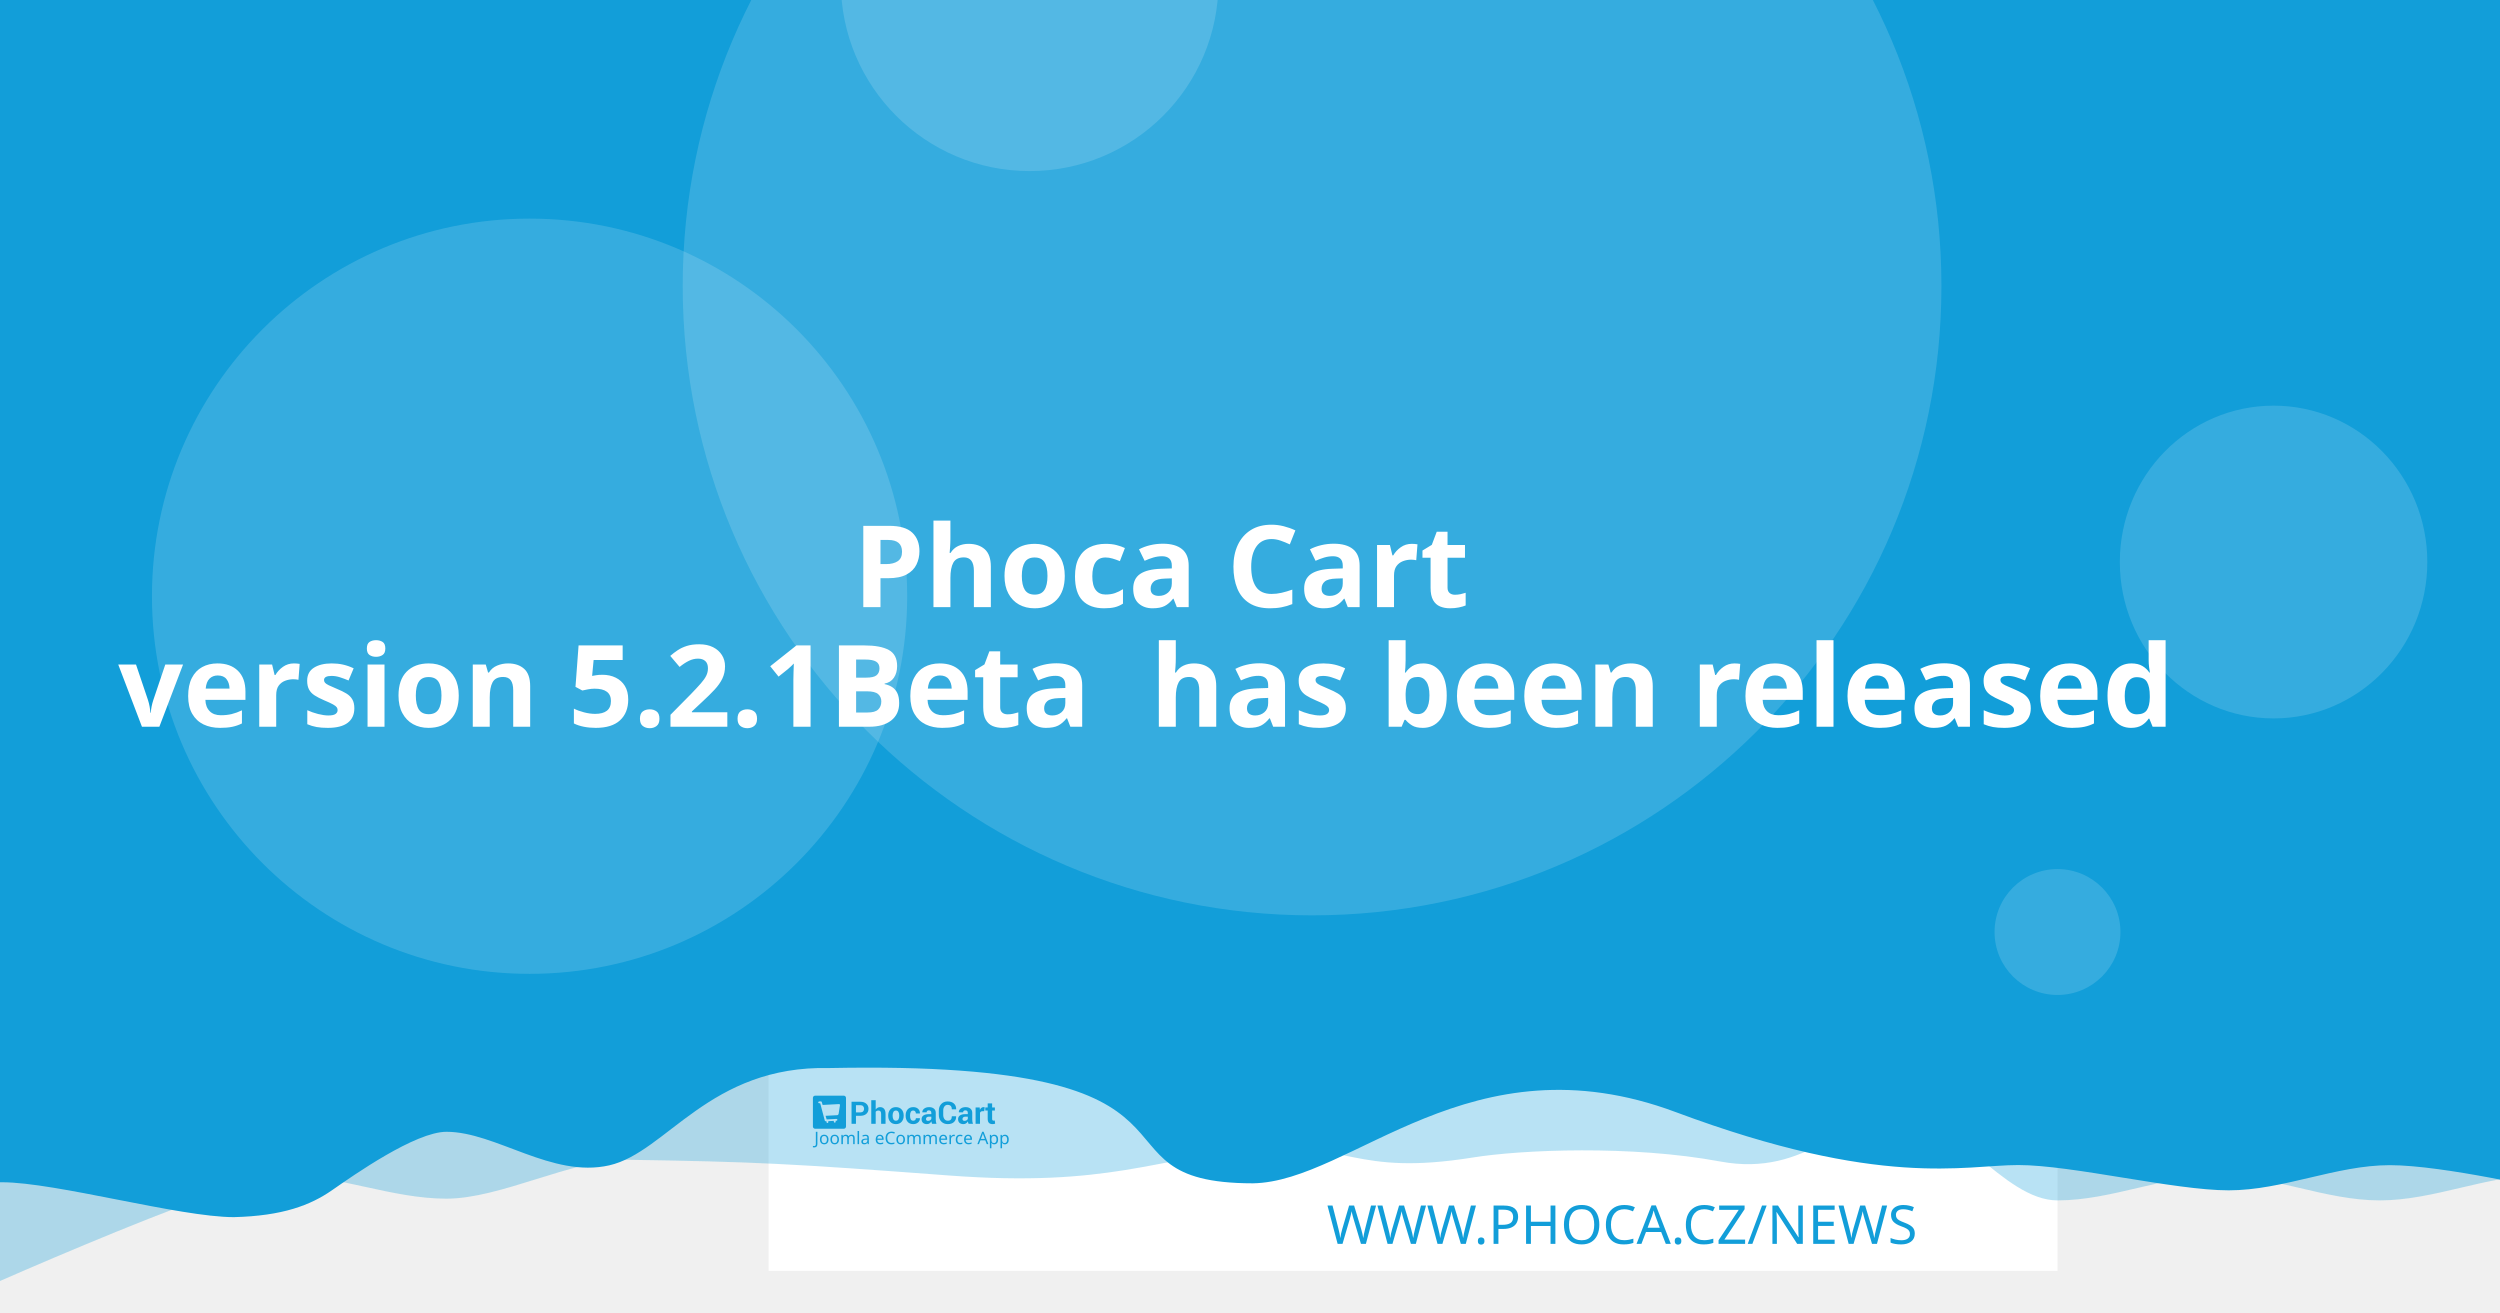
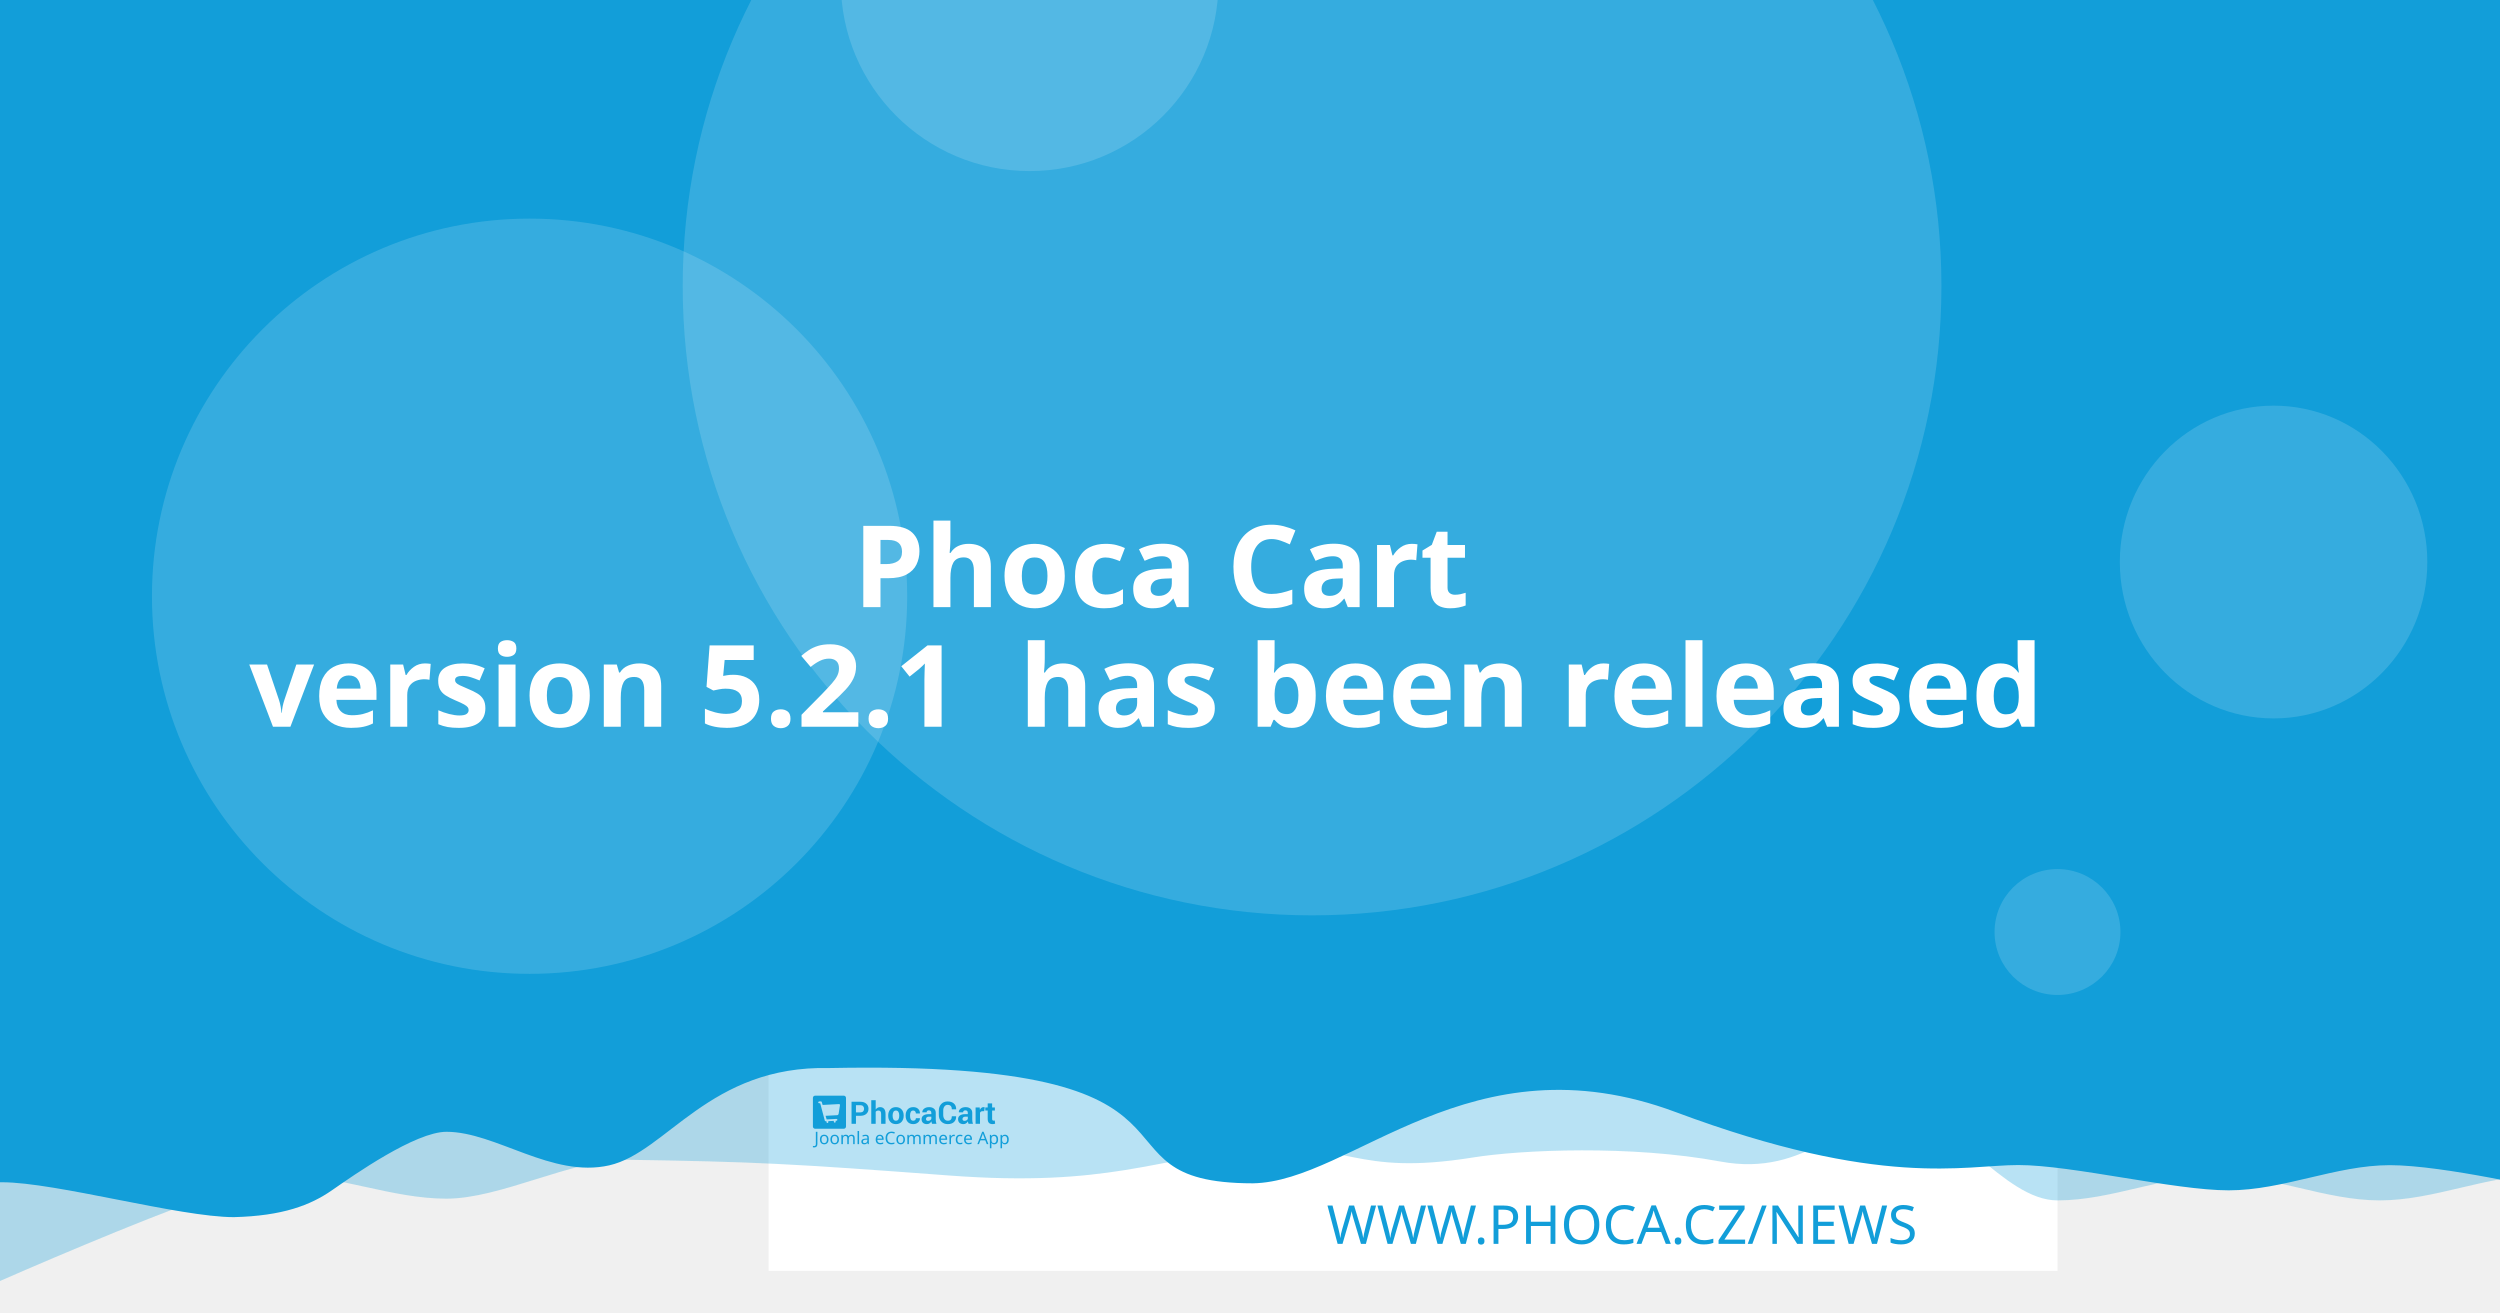
<svg xmlns="http://www.w3.org/2000/svg" width="1200" height="630" viewBox="0 0 1200 630" version="1.1" id="svg5">
  <defs id="defs2" />
  <g id="layer1">
    <path d="m 20.256,108.517 a 7.714,7.714 0 0 0 -7.714,7.714 v 97.981 a 7.714,7.714 0 0 0 7.714,7.714 h 97.976 a 7.714,7.714 0 0 0 7.714,-7.714 v -97.981 a 7.714,7.714 0 0 0 -7.714,-7.714 z m 19.435,19.56 c 0.714,-0.04 1.37,0.151 1.984,0.583 0.613,0.434 1.018,0.978 1.215,1.637 l 2.918,10.039 56.209,-2.948 c 1.002,-0.052 1.838,0.296 2.506,1.04 0.665,0.732 0.929,1.612 0.768,2.626 l -4.71,30.132 c -0.167,0.89 -0.688,1.809 -1.557,2.747 -0.869,0.95 -2.001,1.463 -3.38,1.537 l -39.707,2.079 3.671,12.389 33.562,-1.758 c 0.878,-0.049 1.633,0.215 2.28,0.783 0.632,0.583 0.971,1.312 1.019,2.19 0.046,0.878 -0.215,1.633 -0.783,2.28 -0.583,0.635 -1.312,0.974 -2.19,1.019 l -3.139,0.166 0.166,3.134 c 0.046,0.881 -0.215,1.638 -0.798,2.27 -0.571,0.647 -1.294,0.99 -2.174,1.034 -0.878,0.046 -1.635,-0.215 -2.27,-0.798 -0.647,-0.571 -0.984,-1.297 -1.03,-2.174 l -0.166,-3.134 -18.817,0.979 0.161,3.139 c 0.046,0.881 -0.212,1.638 -0.783,2.27 -0.583,0.647 -1.312,0.988 -2.19,1.034 -0.878,0.049 -1.633,-0.215 -2.28,-0.798 -0.635,-0.571 -0.974,-1.297 -1.019,-2.174 l -0.166,-3.139 -1.943,0.101 c -0.753,0.039 -1.441,-0.135 -2.079,-0.517 -0.623,-0.383 -1.068,-0.764 -1.341,-1.125 l -0.347,-0.613 -15.769,-59.624 -3.39,0.176 c -0.841,0.046 -1.586,-0.219 -2.245,-0.798 -0.659,-0.571 -1.009,-1.292 -1.055,-2.169 -0.046,-0.881 0.225,-1.635 0.824,-2.27 0.595,-0.647 1.308,-0.989 2.149,-1.034 z" style="fill:#ffffff;stroke-width:1.208;paint-order:stroke fill markers" id="path400" />
    <rect style="opacity:1;fill:#ffffff;stroke-width:6.042;stroke-linejoin:round;paint-order:stroke fill markers" id="rect723" width="618.676" height="618.676" x="368.924" y="-8.647" />
    <path id="rect4460" style="opacity:0.3;fill:#129ed9;fill-opacity:1;stroke-width:6.042;stroke-linejoin:round;paint-order:stroke fill markers" d="M 59.586,-3.814 H 1296.938 v 580.009 c 0,0 -51.556,-12.084 -77.334,-12.084 -25.778,0 -51.244,12.084 -77.335,12.084 -26.091,0 -51.556,-12.084 -77.334,-12.084 -25.778,0 -51.244,12.084 -77.335,12.084 -26.091,0 -50.615,-41.931 -76.393,-41.931 -25.778,0 -43.072,31.169 -85.504,23.256 -42.433,-7.913 -95.293,-5.729 -119.04,-1.869 -57.142,9.103 -59.508,-8.125 -105.573,-4.001 -46.065,4.124 -68.78,18.359 -145.373,12.602 -76.593,-5.757 -93.029,-6.595 -155.544,-7.578 -25.778,0 -59.826,18.693 -85.917,18.693 -26.091,0 -51.556,-11.254 -77.334,-11.254 -25.778,0 -172.338,66.428 -172.338,66.428 z" />
    <path id="rect4460-5" style="fill:#129ed9;fill-opacity:1;stroke-width:6.042;stroke-linejoin:round;paint-order:stroke fill markers" d="M -12.915,-8.647 H 1224.437 v 580.009 c 0,0 -51.556,-12.084 -77.334,-12.084 -25.778,0 -51.243,12.084 -77.334,12.084 -26.091,0 -75.228,-12.142 -101.006,-12.142 -25.778,0 -65.794,11.416 -164.408,-25.412 -98.613,-36.828 -155.373,33.433 -202.968,34.185 -85.545,-0.05 -3.558,-59.324 -203.248,-55.331 -57.687,-1.357 -78.127,40.433 -105.693,46.704 -27.566,6.271 -54.486,-16.105 -78.151,-16.105 -14.933,0 -44.462,20.77 -54.88,28.017 -10.418,7.247 -23.732,12.357 -47.124,12.95 -26.091,0 -85.565,-16.747 -111.343,-16.747 -25.778,0 -13.863,3.88 -13.863,3.88 z" />
    <circle style="opacity:0.15;fill:#ffffff;fill-opacity:1;stroke-width:6.042;stroke-linejoin:round;paint-order:stroke fill markers" id="path8376" cx="629.794" cy="137.279" r="302.088" />
    <text xml:space="preserve" style="font-style:normal;font-weight:normal;font-size:25.778px;line-height:1.25;font-family:sans-serif;fill:#129ed9;fill-opacity:1;stroke:none;stroke-width:1.208" x="953.817" y="597.071" id="text2910-3-7">
      <tspan id="tspan2908-6-5" x="953.817" y="597.071" style="font-style:normal;font-variant:normal;font-weight:300;font-stretch:normal;font-size:25.778px;font-family:Montserrat;-inkscape-font-specification:'Montserrat Light';text-align:end;text-anchor:end;fill:#129ed9;fill-opacity:1;stroke-width:1.208">WWW.PHOCA.CZ/NEWS</tspan>
    </text>
    <text xml:space="preserve" style="font-style:normal;font-variant:normal;font-weight:600;font-stretch:normal;font-size:54.666px;line-height:1.05;font-family:Rubik;-inkscape-font-specification:'Rubik Semi-Bold';fill:#ffffff;fill-opacity:1;stroke:none;stroke-width:1.577" x="600" y="234.034" id="text11252">
      <tspan x="600" y="234.034" id="tspan403" style="text-align:center;text-anchor:middle;stroke-width:1.577" />
      <tspan x="600" y="291.433" style="font-size:54.666px;text-align:center;text-anchor:middle;stroke-width:1.577" id="tspan444"> Phoca Cart</tspan>
-       <tspan x="600" y="348.833" id="tspan2906" style="font-size:54.666px;text-align:center;text-anchor:middle;stroke-width:1.577">version 5.2.1Beta
+       <tspan x="600" y="348.833" id="tspan2906" style="font-size:54.666px;text-align:center;text-anchor:middle;stroke-width:1.577">version 5.2.1
 has been released</tspan>
      <tspan x="600" y="406.232" id="tspan1994" style="font-size:54.666px;stroke-width:1.577" />
    </text>
    <circle style="opacity:0.15;fill:#ffffff;fill-opacity:1;stroke-width:6.042;stroke-linejoin:round;paint-order:stroke fill markers" id="path8376-9" cx="254.196" cy="286.191" r="181.253" />
    <circle style="opacity:0.15;fill:#ffffff;fill-opacity:1;stroke-width:6.042;stroke-linejoin:round;paint-order:stroke fill markers" id="path8376-6" cx="494.235" cy="-8.506" r="90.626" />
    <ellipse style="opacity:0.15;fill:#ffffff;fill-opacity:1;stroke-width:7.442;stroke-linejoin:round;paint-order:stroke fill markers" id="path8376-6-2" cx="1091.315" cy="269.776" rx="73.793" ry="75.059" />
    <g id="g8950" transform="matrix(0.360172,0,0,0.360172,498.6223,396.4642)" style="fill:#129ed9;fill-opacity:1;stroke-width:3.355">
      <g id="g895" transform="translate(-301.0409,359.4151)" style="fill:#129ed9;fill-opacity:1;stroke-width:3.355">
        <g transform="matrix(1.3333,0,0,-1.3333,-75.59,850.15)" fill="#ffffff" image-rendering="optimizeQuality" id="g280" style="clip-rule:evenodd;fill:#129ed9;fill-opacity:1;stroke-width:8.934;shape-rendering:geometricPrecision">
          <path d="m 99.728,617.49 v -7.994 h -4.423 v 22.031 h 8.784 c 2.532,0 4.527,-0.646 5.979,-1.937 1.452,-1.291 2.181,-2.99 2.181,-5.097 0,-2.107 -0.729,-3.801 -2.181,-5.082 -1.452,-1.281 -3.446,-1.921 -5.979,-1.921 z m 0,3.408 h 4.361 c 1.23,0 2.165,0.336 2.801,1.002 0.635,0.671 0.951,1.523 0.951,2.561 0,1.059 -0.315,1.932 -0.946,2.623 -0.63,0.687 -1.566,1.033 -2.806,1.033 H 99.728 Z" id="path262" style="fill:#129ed9;fill-opacity:1;stroke-width:3.355" />
          <path d="m 119.45,623.79 c 0.517,0.749 1.147,1.327 1.891,1.746 0.749,0.418 1.576,0.63 2.485,0.63 1.705,0 3.043,-0.568 4.02,-1.704 0.971,-1.131 1.457,-2.887 1.457,-5.252 v -9.714 h -4.418 v 9.76 c 0,1.276 -0.227,2.174 -0.677,2.706 -0.445,0.532 -1.116,0.795 -2.005,0.795 -0.605,0 -1.137,-0.108 -1.602,-0.325 -0.465,-0.217 -0.847,-0.522 -1.152,-0.919 v -12.017 h -4.418 v 23.611 h 4.418 z" id="path264" style="fill:#129ed9;fill-opacity:1;stroke-width:3.355" />
          <path d="m 131.96,617.83 c 0,2.438 0.682,4.436 2.046,5.996 1.359,1.554 3.25,2.334 5.663,2.334 2.418,0 4.315,-0.774 5.689,-2.329 1.375,-1.549 2.062,-3.553 2.062,-6.001 v -0.32 c 0,-2.458 -0.687,-4.462 -2.051,-6.011 -1.369,-1.544 -3.261,-2.319 -5.674,-2.319 -2.418,0 -4.315,0.775 -5.684,2.319 -1.364,1.549 -2.051,3.553 -2.051,6.011 z m 4.408,-0.31 c 0,-1.487 0.264,-2.68 0.785,-3.584 0.527,-0.899 1.375,-1.348 2.542,-1.348 1.142,0 1.979,0.454 2.506,1.358 0.532,0.904 0.796,2.097 0.796,3.574 v 0.315 c 0,1.446 -0.269,2.629 -0.801,3.542 -0.537,0.914 -1.38,1.374 -2.527,1.374 -1.142,0 -1.979,-0.46 -2.506,-1.379 -0.532,-0.919 -0.796,-2.102 -0.796,-3.537 z" id="path266" style="fill:#129ed9;fill-opacity:1;stroke-width:3.355" />
          <path d="m 157.01,612.59 c 0.79,0 1.421,0.227 1.891,0.682 0.475,0.454 0.713,1.064 0.713,1.828 h 4.015 l 0.041,-0.093 c 0.041,-1.653 -0.579,-3.037 -1.871,-4.152 -1.287,-1.116 -2.883,-1.673 -4.79,-1.673 -2.439,0 -4.325,0.769 -5.648,2.314 -1.318,1.544 -1.979,3.522 -1.979,5.944 v 0.449 c 0,2.412 0.656,4.395 1.974,5.944 1.317,1.554 3.198,2.329 5.638,2.329 2.02,0 3.648,-0.573 4.883,-1.725 1.235,-1.151 1.835,-2.664 1.793,-4.539 l -0.031,-0.088 h -4.026 c 0,0.842 -0.233,1.544 -0.698,2.107 -0.46,0.558 -1.101,0.837 -1.922,0.837 -1.168,0 -1.995,-0.454 -2.475,-1.358 -0.476,-0.904 -0.718,-2.071 -0.718,-3.496 v -0.454 c 0,-1.456 0.243,-2.628 0.718,-3.522 0.48,-0.888 1.312,-1.332 2.491,-1.332" id="path268" style="fill:#129ed9;fill-opacity:1;stroke-width:3.355" />
          <path d="m 175.8,609.49 c -0.165,0.372 -0.305,0.764 -0.419,1.183 -0.119,0.413 -0.202,0.837 -0.248,1.27 -0.455,-0.8 -1.054,-1.456 -1.798,-1.978 -0.739,-0.521 -1.628,-0.785 -2.656,-0.785 -1.715,0 -3.038,0.439 -3.963,1.322 -0.93,0.883 -1.395,2.086 -1.395,3.604 0,1.606 0.62,2.845 1.855,3.729 1.235,0.883 3.038,1.322 5.41,1.322 h 2.47 v 1.301 c 0,0.785 -0.207,1.394 -0.62,1.828 -0.413,0.434 -1.023,0.651 -1.834,0.651 -0.713,0 -1.266,-0.175 -1.653,-0.522 -0.393,-0.346 -0.584,-0.826 -0.584,-1.446 l -4.268,0.016 -0.016,0.093 c -0.072,1.379 0.527,2.572 1.798,3.579 1.271,1.002 2.946,1.503 5.013,1.503 1.958,0 3.545,-0.496 4.769,-1.492 1.22,-0.992 1.829,-2.406 1.829,-4.24 v -6.76 c 0,-0.769 0.062,-1.492 0.176,-2.164 0.119,-0.676 0.299,-1.348 0.553,-2.014 z m -4.046,2.943 c 0.78,0 1.468,0.191 2.077,0.574 0.605,0.382 1.013,0.826 1.225,1.332 v 2.308 h -2.47 c -0.935,0 -1.648,-0.232 -2.134,-0.702 -0.481,-0.47 -0.724,-1.033 -0.724,-1.699 0,-0.542 0.181,-0.981 0.542,-1.312 0.367,-0.336 0.858,-0.501 1.483,-0.501" id="path270" style="fill:#129ed9;fill-opacity:1;stroke-width:3.355" />
          <path d="m 199.84,617.01 0.031,-0.088 c 0.041,-2.37 -0.682,-4.25 -2.17,-5.645 -1.488,-1.394 -3.555,-2.091 -6.201,-2.091 -2.656,0 -4.811,0.852 -6.464,2.556 -1.653,1.704 -2.486,3.894 -2.486,6.579 v 4.369 c 0,2.67 0.812,4.86 2.424,6.574 1.617,1.715 3.715,2.572 6.299,2.572 2.723,0 4.852,-0.697 6.386,-2.097 1.535,-1.399 2.284,-3.305 2.243,-5.717 l -0.031,-0.088 h -4.299 c 0,1.451 -0.346,2.561 -1.044,3.336 -0.698,0.769 -1.783,1.157 -3.255,1.157 -1.323,0 -2.372,-0.537 -3.147,-1.606 -0.78,-1.074 -1.168,-2.438 -1.168,-4.1 v -4.39 c 0,-1.683 0.408,-3.057 1.225,-4.131 0.822,-1.069 1.922,-1.606 3.317,-1.606 1.38,0 2.403,0.372 3.064,1.11 0.661,0.744 0.992,1.844 0.992,3.305 z" id="path272" style="fill:#129ed9;fill-opacity:1;stroke-width:3.355" />
          <path d="m 212.27,609.49 c -0.165,0.372 -0.305,0.764 -0.419,1.183 -0.119,0.413 -0.202,0.837 -0.248,1.27 -0.455,-0.8 -1.054,-1.456 -1.798,-1.978 -0.739,-0.521 -1.628,-0.785 -2.656,-0.785 -1.716,0 -3.038,0.439 -3.963,1.322 -0.93,0.883 -1.395,2.086 -1.395,3.604 0,1.606 0.62,2.845 1.855,3.729 1.235,0.883 3.039,1.322 5.41,1.322 h 2.47 v 1.301 c 0,0.785 -0.207,1.394 -0.62,1.828 -0.413,0.434 -1.023,0.651 -1.834,0.651 -0.713,0 -1.266,-0.175 -1.654,-0.522 -0.393,-0.346 -0.584,-0.826 -0.584,-1.446 l -4.268,0.016 -0.016,0.093 c -0.072,1.379 0.527,2.572 1.798,3.579 1.271,1.002 2.945,1.503 5.013,1.503 1.958,0 3.545,-0.496 4.769,-1.492 1.22,-0.992 1.829,-2.406 1.829,-4.24 v -6.76 c 0,-0.769 0.062,-1.492 0.176,-2.164 0.119,-0.676 0.3,-1.348 0.553,-2.014 z m -4.046,2.943 c 0.78,0 1.468,0.191 2.077,0.574 0.605,0.382 1.013,0.826 1.224,1.332 v 2.308 h -2.47 c -0.935,0 -1.649,-0.232 -2.134,-0.702 -0.481,-0.47 -0.723,-1.033 -0.723,-1.699 0,-0.542 0.181,-0.981 0.542,-1.312 0.367,-0.336 0.858,-0.501 1.483,-0.501" id="path274" style="fill:#129ed9;fill-opacity:1;stroke-width:3.355" />
          <path d="m 227.92,622.06 -1.617,0.046 c -0.656,0 -1.199,-0.134 -1.623,-0.408 -0.423,-0.274 -0.744,-0.656 -0.966,-1.152 v -11.052 h -4.408 v 16.36 h 4.103 l 0.196,-2.422 c 0.382,0.857 0.883,1.528 1.494,2.009 0.61,0.48 1.312,0.723 2.108,0.723 0.223,0 0.429,-0.015 0.615,-0.052 0.186,-0.036 0.377,-0.077 0.568,-0.129 z" id="path276" style="fill:#129ed9;fill-opacity:1;stroke-width:3.355" />
          <path d="m 235.83,629.86 v -4.007 h 2.754 v -3.099 H 235.83 v -8.33 c 0,-0.635 0.129,-1.09 0.393,-1.363 0.263,-0.274 0.615,-0.408 1.059,-0.408 0.232,0 0.434,0.01 0.599,0.036 0.166,0.026 0.362,0.072 0.579,0.129 l 0.383,-3.181 c -0.445,-0.155 -0.878,-0.268 -1.302,-0.341 -0.424,-0.078 -0.884,-0.114 -1.38,-0.114 -1.524,0 -2.697,0.418 -3.519,1.255 -0.822,0.837 -1.235,2.159 -1.235,3.977 v 8.34 h -2.392 v 3.099 h 2.392 v 4.007 z" id="path278" style="fill:#129ed9;fill-opacity:1;stroke-width:3.355" />
        </g>
        <g fill="#ffffff" fill-rule="evenodd" image-rendering="optimizeQuality" stroke-width="1.934" aria-label="Joomla eCommerce App" id="g318" style="clip-rule:evenodd;fill:#129ed9;fill-opacity:1;shape-rendering:geometricPrecision">
          <path d="M 1.704,69 Q 1.151,69 0.736,68.908 0.321,68.839 -0.002,68.7 v -1.752 q 0.369,0.092 0.784,0.161 0.415,0.069 0.876,0.069 0.576,0 1.083,-0.231 0.53,-0.231 0.853,-0.807 0.323,-0.576 0.323,-1.614 v -16.368 h 2.075 v 16.206 q 0,2.374 -1.176,3.504 -1.176,1.13 -3.112,1.13 z" id="path282" style="fill:#129ed9;fill-opacity:1;stroke-width:1.934" />
          <path d="m 20.792,58.419 q 0,3.066 -1.568,4.749 -1.545,1.683 -4.196,1.683 -1.637,0 -2.928,-0.738 -1.268,-0.761 -2.006,-2.19 -0.738,-1.452 -0.738,-3.504 0,-3.066 1.545,-4.726 1.545,-1.66 4.196,-1.66 1.683,0 2.951,0.761 1.291,0.738 2.006,2.167 0.738,1.406 0.738,3.458 z m -9.336,0 q 0,2.19 0.853,3.481 0.876,1.268 2.766,1.268 1.867,0 2.743,-1.268 0.876,-1.291 0.876,-3.481 0,-2.19 -0.876,-3.435 -0.876,-1.245 -2.766,-1.245 -1.89,0 -2.743,1.245 -0.853,1.245 -0.853,3.435 z" id="path284" style="fill:#129ed9;fill-opacity:1;stroke-width:1.934" />
          <path d="m 34.739,58.419 q 0,3.066 -1.568,4.749 -1.545,1.683 -4.196,1.683 -1.637,0 -2.928,-0.738 -1.268,-0.761 -2.006,-2.19 -0.738,-1.452 -0.738,-3.504 0,-3.066 1.545,-4.726 1.545,-1.66 4.196,-1.66 1.683,0 2.951,0.761 1.291,0.738 2.006,2.167 0.738,1.406 0.738,3.458 z m -9.336,0 q 0,2.19 0.853,3.481 0.876,1.268 2.766,1.268 1.867,0 2.743,-1.268 0.876,-1.291 0.876,-3.481 0,-2.19 -0.876,-3.435 -0.876,-1.245 -2.766,-1.245 -1.89,0 -2.743,1.245 -0.853,1.245 -0.853,3.435 z" id="path286" style="fill:#129ed9;fill-opacity:1;stroke-width:1.934" />
          <path d="m 51.499,52.033 q 2.098,0 3.135,1.083 1.037,1.06 1.037,3.458 V 64.62 H 53.666 v -7.953 q 0,-2.928 -2.513,-2.928 -1.798,0 -2.582,1.037 -0.761,1.037 -0.761,3.02 V 64.62 h -2.006 v -7.953 q 0,-2.928 -2.536,-2.928 -1.867,0 -2.582,1.153 -0.715,1.153 -0.715,3.32 v 6.409 h -2.029 v -12.356 h 1.637 l 0.3,1.683 h 0.115 q 0.576,-0.968 1.545,-1.429 0.991,-0.484 2.098,-0.484 2.905,0 3.781,2.075 h 0.115 q 0.622,-1.06 1.683,-1.568 1.083,-0.507 2.282,-0.507 z" id="path288" style="fill:#129ed9;fill-opacity:1;stroke-width:1.934" />
          <path d="M 61.527,64.62 H 59.498 V 47.1 h 2.029 z" id="path290" style="fill:#129ed9;fill-opacity:1;stroke-width:1.934" />
          <path d="m 70.126,52.056 q 2.259,0 3.343,0.991 1.083,0.991 1.083,3.158 v 8.414 h -1.475 l -0.392,-1.752 h -0.092 q -0.807,1.014 -1.706,1.498 -0.876,0.484 -2.444,0.484 -1.683,0 -2.789,-0.876 -1.107,-0.899 -1.107,-2.789 0,-1.844 1.452,-2.836 1.452,-1.014 4.472,-1.107 l 2.098,-0.069 v -0.738 q 0,-1.545 -0.669,-2.144 -0.669,-0.599 -1.89,-0.599 -0.968,0 -1.844,0.3 -0.876,0.277 -1.637,0.645 l -0.622,-1.522 q 0.807,-0.438 1.913,-0.738 1.107,-0.323 2.305,-0.323 z m 0.599,6.593 q -2.305,0.092 -3.204,0.738 -0.876,0.645 -0.876,1.821 0,1.037 0.622,1.522 0.645,0.484 1.637,0.484 1.568,0 2.605,-0.853 1.037,-0.876 1.037,-2.674 v -1.107 z" id="path292" style="fill:#129ed9;fill-opacity:1;stroke-width:1.934" />
          <path d="m 89.144,52.033 q 1.591,0 2.72,0.692 1.153,0.692 1.752,1.96 0.622,1.245 0.622,2.928 v 1.222 h -8.46 q 0.046,2.098 1.06,3.204 1.037,1.083 2.882,1.083 1.176,0 2.075,-0.207 0.922,-0.231 1.89,-0.645 v 1.775 q -0.945,0.415 -1.867,0.599 -0.922,0.207 -2.19,0.207 -1.752,0 -3.112,-0.715 -1.337,-0.715 -2.098,-2.121 -0.738,-1.429 -0.738,-3.481 0,-2.029 0.669,-3.481 0.692,-1.452 1.913,-2.236 1.245,-0.784 2.882,-0.784 z m -0.023,1.66 q -1.452,0 -2.305,0.945 -0.83,0.922 -0.991,2.582 h 6.293 q -0.023,-1.568 -0.738,-2.536 -0.715,-0.991 -2.259,-0.991 z" id="path294" style="fill:#129ed9;fill-opacity:1;stroke-width:1.934" />
          <path d="m 104.71,49.751 q -2.651,0 -4.173,1.775 -1.522,1.775 -1.522,4.864 0,3.066 1.406,4.864 1.429,1.775 4.265,1.775 1.083,0 2.052,-0.184 0.968,-0.184 1.89,-0.461 v 1.798 q -0.922,0.346 -1.913,0.507 -0.968,0.161 -2.328,0.161 -2.513,0 -4.196,-1.037 -1.683,-1.037 -2.536,-2.951 -0.83,-1.913 -0.83,-4.495 0,-2.49 0.899,-4.38 0.922,-1.913 2.697,-2.974 1.775,-1.083 4.311,-1.083 2.605,0 4.541,0.968 l -0.83,1.752 q -0.761,-0.346 -1.706,-0.622 -0.922,-0.277 -2.029,-0.277 z" id="path296" style="fill:#129ed9;fill-opacity:1;stroke-width:1.934" />
          <path d="m 122.69,58.419 q 0,3.066 -1.568,4.749 -1.545,1.683 -4.196,1.683 -1.637,0 -2.928,-0.738 -1.268,-0.761 -2.006,-2.19 -0.738,-1.452 -0.738,-3.504 0,-3.066 1.545,-4.726 1.545,-1.66 4.196,-1.66 1.683,0 2.951,0.761 1.291,0.738 2.006,2.167 0.738,1.406 0.738,3.458 z m -9.336,0 q 0,2.19 0.853,3.481 0.876,1.268 2.766,1.268 1.867,0 2.743,-1.268 0.876,-1.291 0.876,-3.481 0,-2.19 -0.876,-3.435 -0.876,-1.245 -2.766,-1.245 -1.89,0 -2.743,1.245 -0.853,1.245 -0.853,3.435 z" id="path298" style="fill:#129ed9;fill-opacity:1;stroke-width:1.934" />
          <path d="m 139.45,52.033 q 2.098,0 3.135,1.083 1.037,1.06 1.037,3.458 V 64.62 h -2.006 v -7.953 q 0,-2.928 -2.513,-2.928 -1.798,0 -2.582,1.037 -0.761,1.037 -0.761,3.02 V 64.62 h -2.006 v -7.953 q 0,-2.928 -2.536,-2.928 -1.867,0 -2.582,1.153 -0.715,1.153 -0.715,3.32 v 6.409 h -2.029 v -12.356 h 1.637 l 0.3,1.683 h 0.115 q 0.576,-0.968 1.545,-1.429 0.991,-0.484 2.098,-0.484 2.905,0 3.781,2.075 h 0.115 q 0.622,-1.06 1.683,-1.568 1.083,-0.507 2.282,-0.507 z" id="path300" style="fill:#129ed9;fill-opacity:1;stroke-width:1.934" />
          <path d="m 161,52.033 q 2.098,0 3.135,1.083 1.037,1.06 1.037,3.458 V 64.62 h -2.006 v -7.953 q 0,-2.928 -2.513,-2.928 -1.798,0 -2.582,1.037 -0.761,1.037 -0.761,3.02 V 64.62 h -2.006 v -7.953 q 0,-2.928 -2.536,-2.928 -1.867,0 -2.582,1.153 -0.715,1.153 -0.715,3.32 v 6.409 h -2.029 v -12.356 h 1.637 l 0.3,1.683 h 0.115 q 0.576,-0.968 1.545,-1.429 0.991,-0.484 2.098,-0.484 2.905,0 3.781,2.075 h 0.115 q 0.622,-1.06 1.683,-1.568 1.083,-0.507 2.282,-0.507 z" id="path302" style="fill:#129ed9;fill-opacity:1;stroke-width:1.934" />
          <path d="m 173.77,52.033 q 1.591,0 2.72,0.692 1.153,0.692 1.752,1.96 0.622,1.245 0.622,2.928 v 1.222 h -8.46 q 0.046,2.098 1.06,3.204 1.037,1.083 2.882,1.083 1.176,0 2.075,-0.207 0.922,-0.231 1.89,-0.645 v 1.775 q -0.945,0.415 -1.867,0.599 -0.922,0.207 -2.19,0.207 -1.752,0 -3.112,-0.715 -1.337,-0.715 -2.098,-2.121 -0.738,-1.429 -0.738,-3.481 0,-2.029 0.669,-3.481 0.692,-1.452 1.913,-2.236 1.245,-0.784 2.882,-0.784 z m -0.023,1.66 q -1.452,0 -2.305,0.945 -0.83,0.922 -0.991,2.582 h 6.293 q -0.023,-1.568 -0.738,-2.536 -0.715,-0.991 -2.259,-0.991 z" id="path304" style="fill:#129ed9;fill-opacity:1;stroke-width:1.934" />
          <path d="m 187.76,52.033 q 0.346,0 0.738,0.046 0.415,0.023 0.715,0.092 l -0.254,1.867 q -0.3,-0.069 -0.669,-0.115 -0.346,-0.046 -0.669,-0.046 -0.945,0 -1.775,0.53 -0.83,0.507 -1.337,1.452 -0.484,0.922 -0.484,2.167 v 6.593 h -2.029 v -12.356 h 1.66 l 0.231,2.259 h 0.092 q 0.599,-1.014 1.545,-1.752 0.945,-0.738 2.236,-0.738 z" id="path306" style="fill:#129ed9;fill-opacity:1;stroke-width:1.934" />
          <path d="m 196.02,64.851 q -1.637,0 -2.928,-0.669 -1.268,-0.669 -2.006,-2.075 -0.715,-1.406 -0.715,-3.596 0,-2.282 0.761,-3.712 0.761,-1.429 2.052,-2.098 1.314,-0.669 2.974,-0.669 0.945,0 1.821,0.207 0.876,0.184 1.429,0.461 l -0.622,1.683 q -0.553,-0.207 -1.291,-0.392 -0.738,-0.184 -1.383,-0.184 -3.642,0 -3.642,4.68 0,2.236 0.876,3.435 0.899,1.176 2.651,1.176 1.014,0 1.775,-0.207 0.784,-0.207 1.429,-0.507 v 1.798 q -0.622,0.323 -1.383,0.484 -0.738,0.184 -1.798,0.184 z" id="path308" style="fill:#129ed9;fill-opacity:1;stroke-width:1.934" />
          <path d="m 206.9,52.033 q 1.591,0 2.72,0.692 1.153,0.692 1.752,1.96 0.622,1.245 0.622,2.928 v 1.222 h -8.46 q 0.046,2.098 1.06,3.204 1.037,1.083 2.882,1.083 1.176,0 2.075,-0.207 0.922,-0.231 1.89,-0.645 v 1.775 q -0.945,0.415 -1.867,0.599 -0.922,0.207 -2.19,0.207 -1.752,0 -3.112,-0.715 -1.337,-0.715 -2.098,-2.121 -0.738,-1.429 -0.738,-3.481 0,-2.029 0.669,-3.481 0.692,-1.452 1.913,-2.236 1.245,-0.784 2.882,-0.784 z m -0.023,1.66 q -1.452,0 -2.305,0.945 -0.83,0.922 -0.991,2.582 h 6.293 q -0.023,-1.568 -0.738,-2.536 -0.715,-0.991 -2.259,-0.991 z" id="path310" style="fill:#129ed9;fill-opacity:1;stroke-width:1.934" />
          <path d="m 231.73,64.62 -1.983,-5.095 h -6.524 l -1.96,5.095 h -2.098 l 6.432,-16.529 h 1.867 l 6.409,16.529 z m -4.449,-11.918 q -0.069,-0.184 -0.231,-0.669 -0.161,-0.484 -0.323,-0.991 -0.138,-0.53 -0.231,-0.807 -0.161,0.715 -0.369,1.406 -0.207,0.669 -0.346,1.06 l -1.867,4.979 h 5.21 z" id="path312" style="fill:#129ed9;fill-opacity:1;stroke-width:1.934" />
          <path d="m 241.73,52.033 q 2.282,0 3.665,1.591 1.406,1.591 1.406,4.795 0,3.158 -1.406,4.795 -1.383,1.637 -3.688,1.637 -1.429,0 -2.374,-0.53 -0.922,-0.553 -1.452,-1.268 h -0.138 q 0.046,0.392 0.092,0.991 0.046,0.599 0.046,1.037 v 5.072 h -2.029 v -17.889 h 1.66 l 0.277,1.683 h 0.092 q 0.553,-0.807 1.452,-1.36 0.899,-0.553 2.397,-0.553 z m -0.369,1.706 q -1.89,0 -2.674,1.06 -0.761,1.06 -0.807,3.227 v 0.392 q 0,2.282 0.738,3.527 0.761,1.222 2.789,1.222 1.13,0 1.844,-0.622 0.738,-0.622 1.083,-1.683 0.369,-1.083 0.369,-2.467 0,-2.121 -0.83,-3.389 -0.807,-1.268 -2.513,-1.268 z" id="path314" style="fill:#129ed9;fill-opacity:1;stroke-width:1.934" />
          <path d="m 255.91,52.033 q 2.282,0 3.665,1.591 1.406,1.591 1.406,4.795 0,3.158 -1.406,4.795 -1.383,1.637 -3.688,1.637 -1.429,0 -2.374,-0.53 -0.922,-0.553 -1.452,-1.268 h -0.138 q 0.046,0.392 0.092,0.991 0.046,0.599 0.046,1.037 v 5.072 h -2.029 v -17.889 h 1.66 l 0.277,1.683 h 0.092 q 0.553,-0.807 1.452,-1.36 0.899,-0.553 2.397,-0.553 z m -0.369,1.706 q -1.89,0 -2.674,1.06 -0.761,1.06 -0.807,3.227 v 0.392 q 0,2.282 0.738,3.527 0.761,1.222 2.789,1.222 1.13,0 1.844,-0.622 0.738,-0.622 1.083,-1.683 0.369,-1.083 0.369,-2.467 0,-2.121 -0.83,-3.389 -0.807,-1.268 -2.513,-1.268 z" id="path316" style="fill:#129ed9;fill-opacity:1;stroke-width:1.934" />
        </g>
        <path d="M 3,0 A 3,3 0 0 0 0,3 v 38.107 a 3,3 0 0 0 3,3 h 38.105 a 3,3 0 0 0 3,-3 V 3 a 3,3 0 0 0 -3,-3 z m 7.559,7.607 c 0.278,-0.015 0.533,0.059 0.771,0.227 0.239,0.169 0.396,0.38 0.473,0.637 l 1.135,3.904 21.861,-1.147 c 0.39,-0.02 0.715,0.115 0.975,0.404 0.259,0.285 0.361,0.627 0.299,1.022 l -1.832,11.719 c -0.065,0.346 -0.268,0.703 -0.605,1.068 -0.338,0.37 -0.778,0.569 -1.315,0.598 l -15.443,0.809 1.428,4.818 13.053,-0.684 c 0.341,-0.019 0.635,0.084 0.887,0.305 0.246,0.227 0.378,0.51 0.396,0.852 0.018,0.341 -0.084,0.635 -0.305,0.887 -0.227,0.247 -0.51,0.379 -0.852,0.396 l -1.221,0.064 0.064,1.219 c 0.018,0.343 -0.084,0.637 -0.311,0.883 -0.222,0.252 -0.503,0.385 -0.846,0.402 -0.341,0.018 -0.636,-0.084 -0.883,-0.311 -0.252,-0.222 -0.383,-0.504 -0.4,-0.846 l -0.064,-1.219 -7.318,0.381 0.062,1.221 c 0.018,0.343 -0.083,0.637 -0.305,0.883 -0.227,0.252 -0.51,0.384 -0.852,0.402 -0.341,0.019 -0.635,-0.084 -0.887,-0.311 -0.247,-0.222 -0.379,-0.504 -0.396,-0.846 l -0.064,-1.221 -0.756,0.039 c -0.293,0.015 -0.561,-0.052 -0.809,-0.201 -0.242,-0.149 -0.415,-0.297 -0.521,-0.438 l -0.135,-0.238 -6.133,-23.189 -1.318,0.068 C 8.066,10.184 7.776,10.082 7.52,9.856 7.263,9.634 7.127,9.354 7.11,9.012 7.092,8.67 7.197,8.377 7.43,8.13 7.661,7.878 7.939,7.745 8.266,7.727 Z" fill="#ffffff" style="fill:#129ed9;fill-opacity:1;stroke-width:8.934;paint-order:stroke fill markers" id="path334" />
      </g>
    </g>
    <circle style="opacity:0.15;fill:#ffffff;fill-opacity:1;stroke-width:6.042;stroke-linejoin:round;paint-order:stroke fill markers" id="path8376-6-2-1" cx="987.6" cy="447.37" r="30.209" />
  </g>
</svg>
